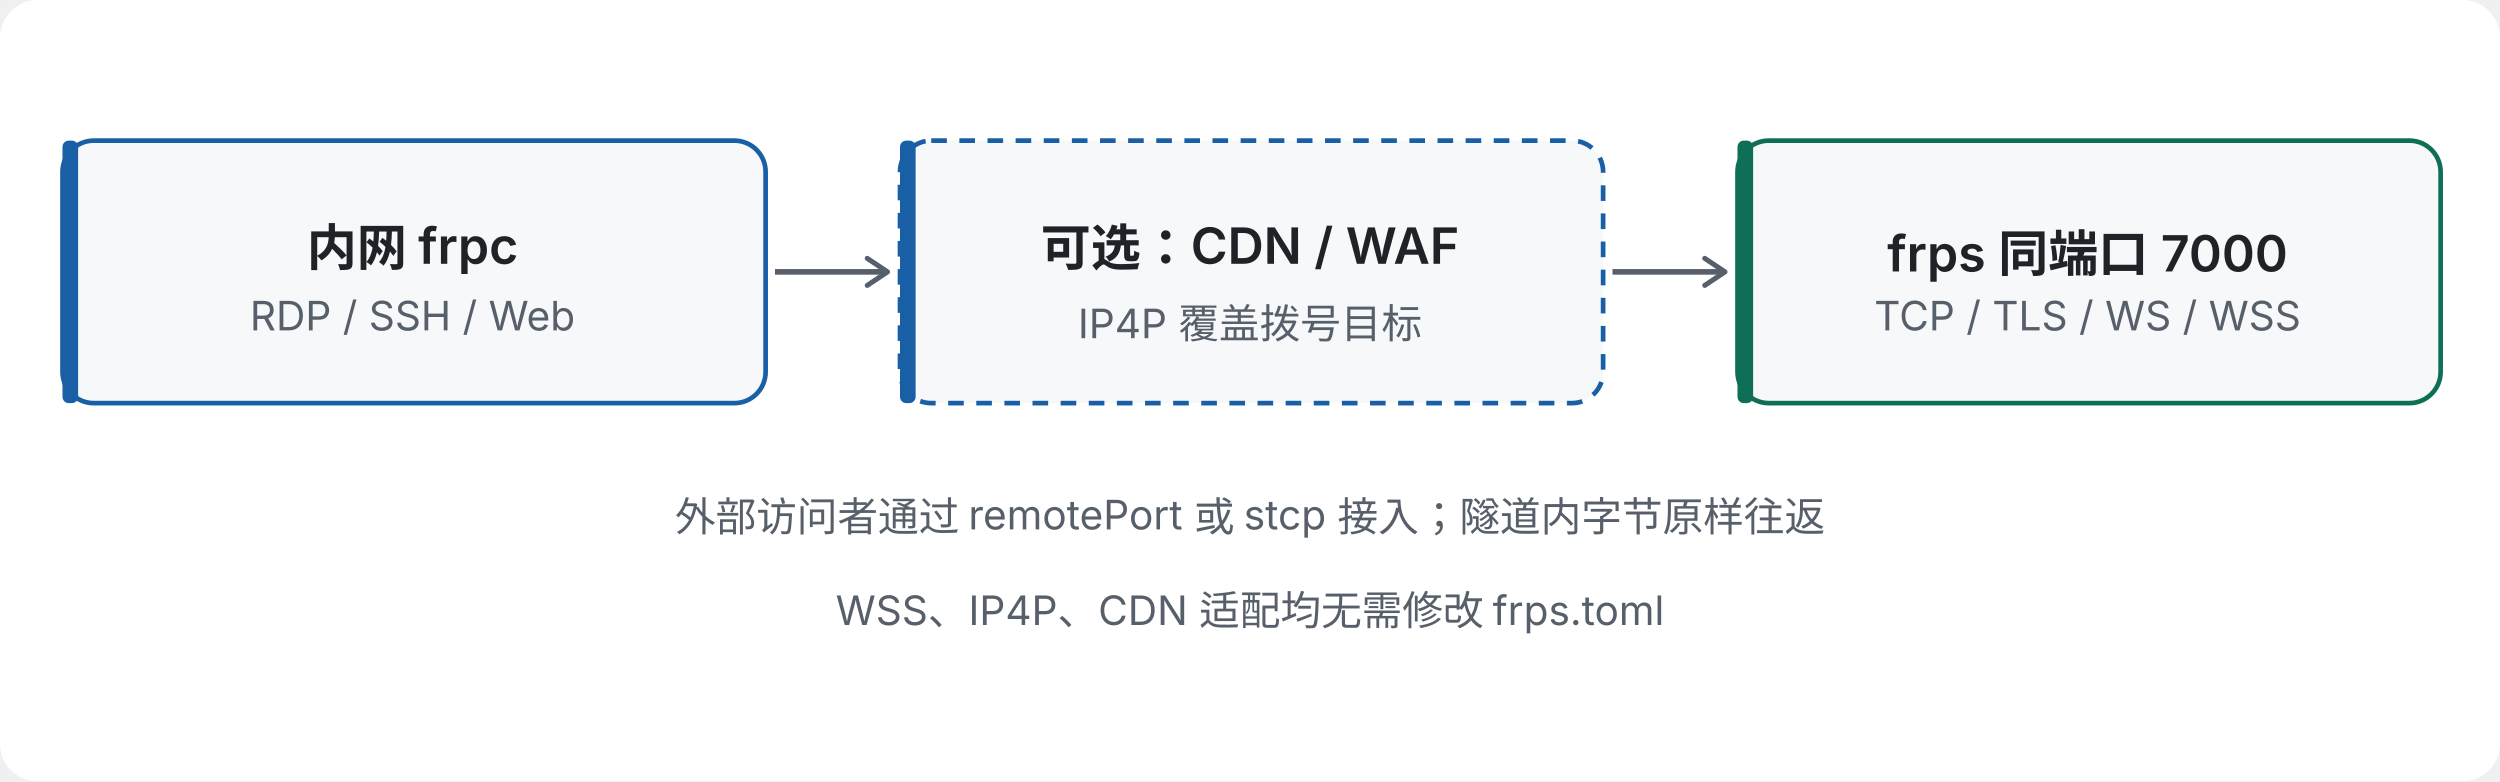
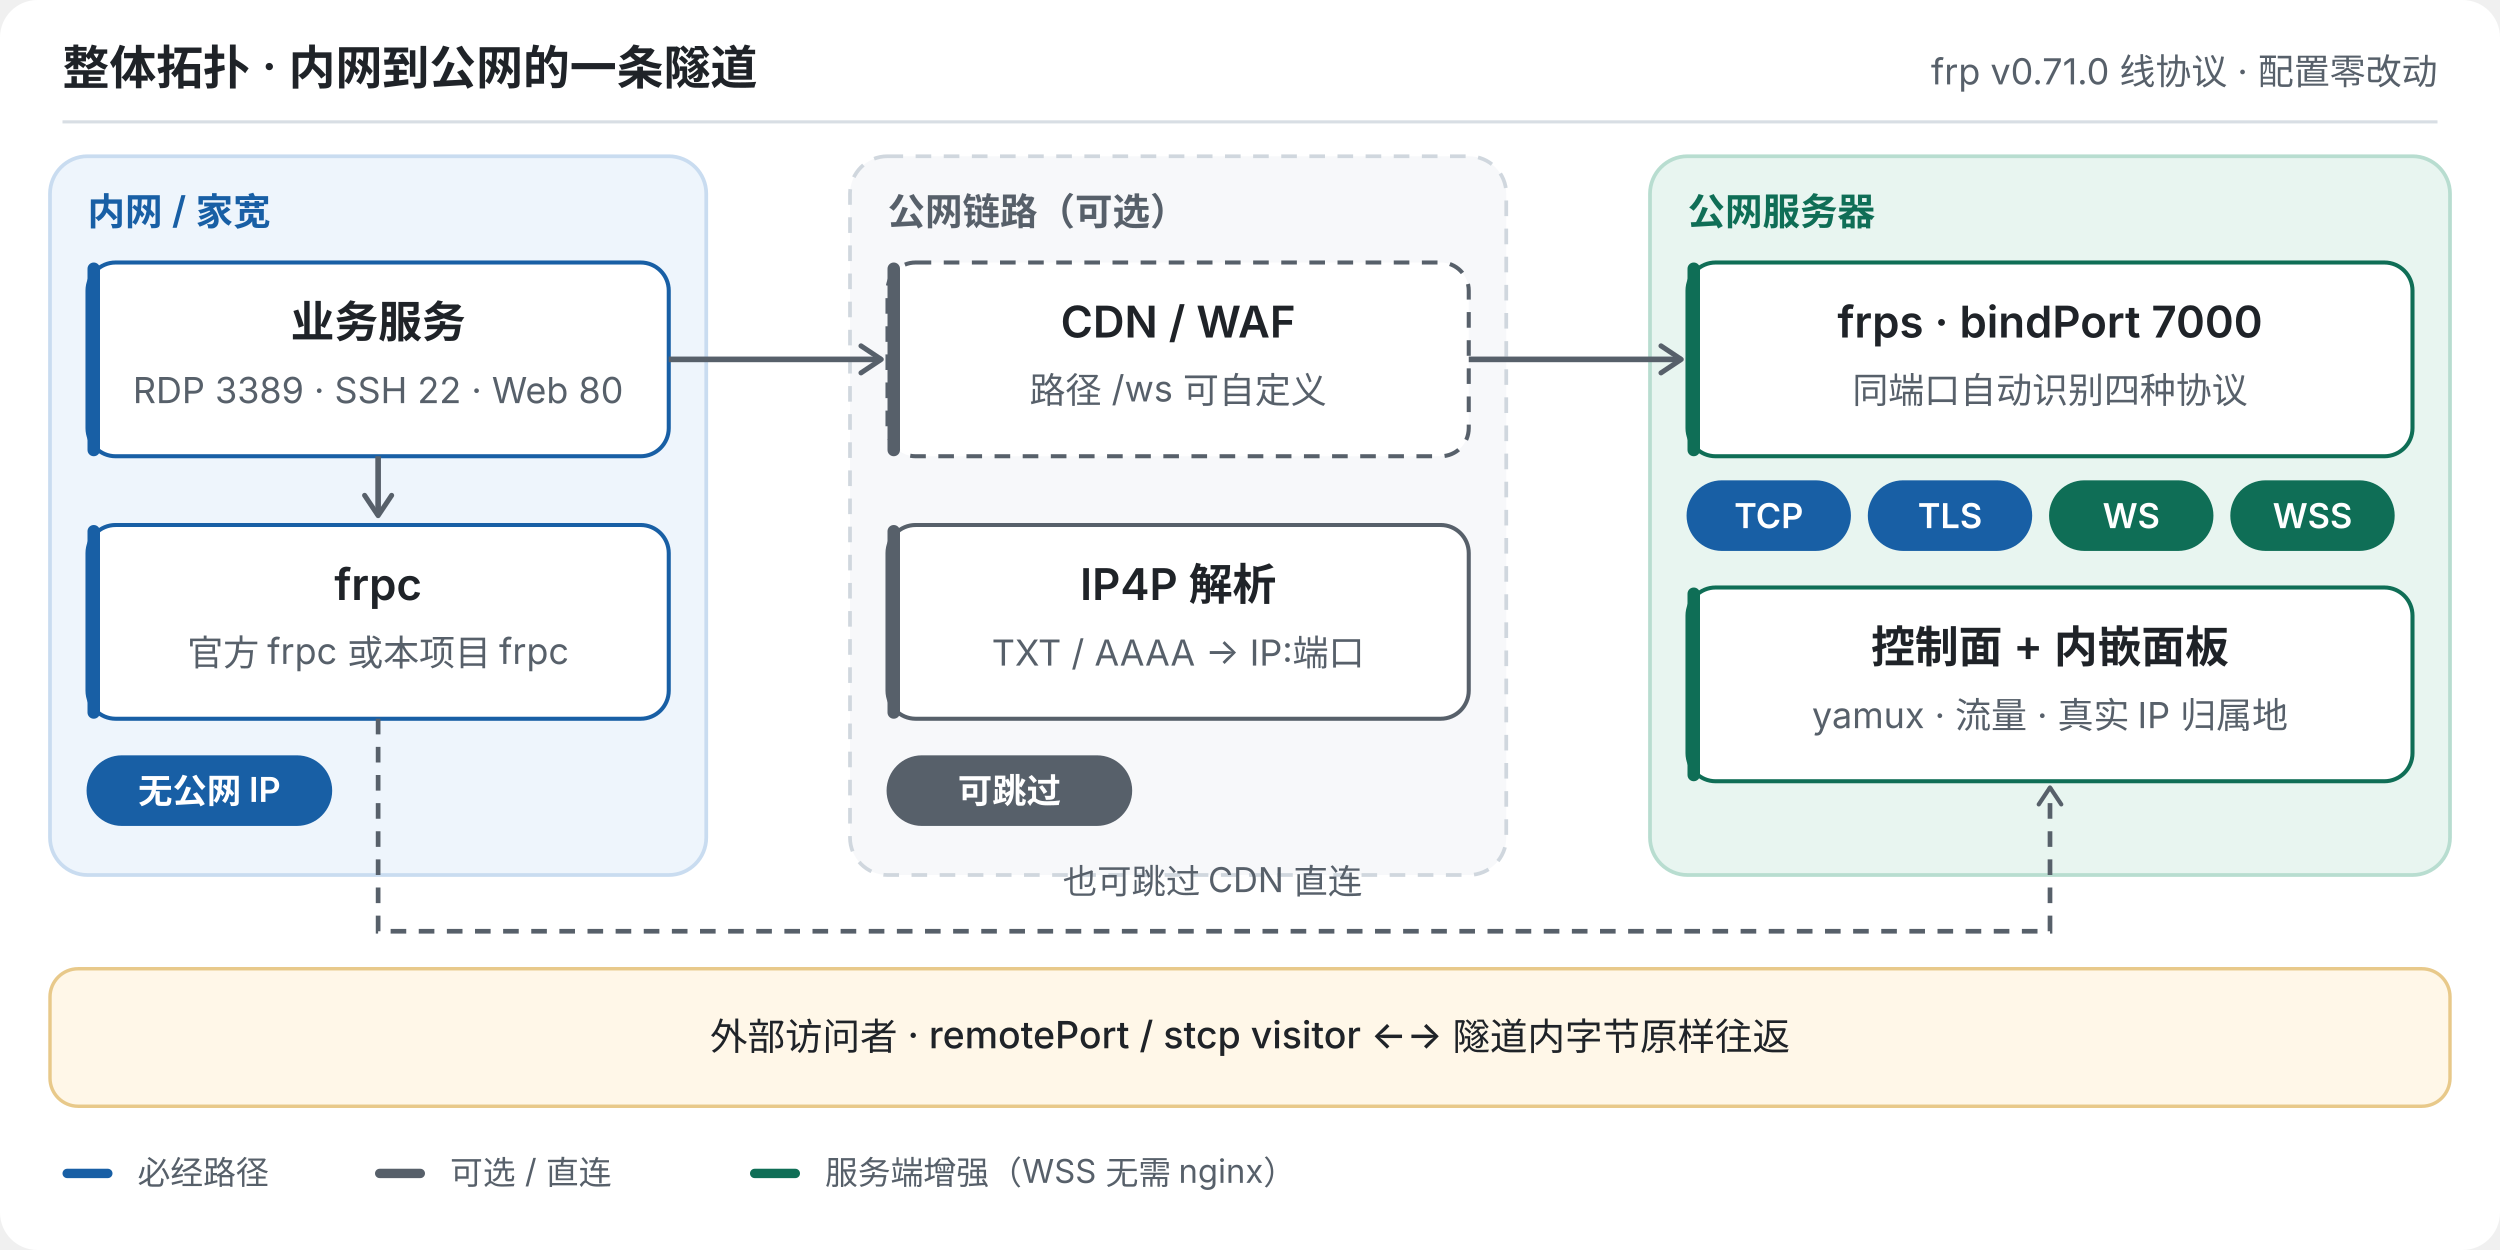
- <svg xmlns="http://www.w3.org/2000/svg" width="800" height="250" viewBox="0 0 800 250" role="img">
+ <svg xmlns="http://www.w3.org/2000/svg" width="800" height="400" viewBox="0 0 800 400" role="img">
  <defs>
    <marker id="ar" viewBox="0 0 10 10" refX="8" refY="5" markerWidth="6" markerHeight="6" orient="auto-start-reverse">
      <path d="M2 1L8 5L2 9" fill="none" stroke="#57606a" stroke-width="1.5" stroke-linecap="round" stroke-linejoin="round" />
    </marker>
  </defs>
-   <rect x="0" y="0" width="800" height="250" rx="12" fill="#ffffff" />
-   <rect x="20" y="45" width="225" height="84" rx="10" fill="#f6f8fa" stroke="#185FA5" stroke-width="1.5" />
-   <rect x="20" y="45" width="5" height="84" rx="2" fill="#185FA5" />
-   <text x="132" y="78.0" text-anchor="middle" dominant-baseline="central" font-family="system-ui, -apple-system, 'Segoe UI', 'Microsoft YaHei', sans-serif" font-size="16" font-weight="600" fill="#1f2328">内网 frpc</text>
-   <text x="132" y="101.0" text-anchor="middle" dominant-baseline="central" font-family="system-ui, -apple-system, 'Segoe UI', 'Microsoft YaHei', sans-serif" font-size="13" fill="#57606a">RDP / SSH / Web</text>
-   <rect x="288" y="45" width="225" height="84" rx="10" fill="#f6f8fa" stroke="#185FA5" stroke-width="1.5" stroke-dasharray="5 4" />
-   <rect x="288" y="45" width="5" height="84" rx="2" fill="#185FA5" />
-   <text x="400" y="78.0" text-anchor="middle" dominant-baseline="central" font-family="system-ui, -apple-system, 'Segoe UI', 'Microsoft YaHei', sans-serif" font-size="16" font-weight="600" fill="#1f2328">可选：CDN / WAF</text>
-   <text x="400" y="101.0" text-anchor="middle" dominant-baseline="central" font-family="system-ui, -apple-system, 'Segoe UI', 'Microsoft YaHei', sans-serif" font-size="13" fill="#57606a">IP4P 覆盖拨号目标</text>
-   <rect x="556" y="45" width="225" height="84" rx="10" fill="#f6f8fa" stroke="#0F6E56" stroke-width="1.5" />
-   <rect x="556" y="45" width="5" height="84" rx="2" fill="#0F6E56" />
-   <text x="668" y="78.0" text-anchor="middle" dominant-baseline="central" font-family="system-ui, -apple-system, 'Segoe UI', 'Microsoft YaHei', sans-serif" font-size="16" font-weight="600" fill="#1f2328">frps 同端口 7000</text>
-   <text x="668" y="101.0" text-anchor="middle" dominant-baseline="central" font-family="system-ui, -apple-system, 'Segoe UI', 'Microsoft YaHei', sans-serif" font-size="13" fill="#57606a">TCP / TLS / WS / WSS</text>
-   <path d="M248 87 L284 87" fill="none" stroke="#57606a" stroke-width="1.8" marker-end="url(#ar)" />
-   <path d="M516 87 L552 87" fill="none" stroke="#57606a" stroke-width="1.8" marker-end="url(#ar)" />
-   <text x="400" y="170" text-anchor="middle" font-family="system-ui, -apple-system, 'Segoe UI', 'Microsoft YaHei', sans-serif" font-size="13" fill="#57606a">外部访问者通过 remotePort 或 stcp 接入；隧道内字节原样往返</text>
-   <text x="400" y="200" text-anchor="middle" font-family="system-ui, -apple-system, 'Segoe UI', 'Microsoft YaHei', sans-serif" font-size="13" fill="#57606a">WSS、IP4P、CDN 适配均无需修改 frps.toml</text>
+   <rect x="0" y="0" width="800" height="400" rx="12" fill="#ffffff" stroke="#ffffff" stroke-width="0" />
+   <text x="20" y="27" text-anchor="start" font-family="system-ui,-apple-system,'Segoe UI','Microsoft YaHei',sans-serif" font-size="15" font-weight="600" fill="#1f2328">整体拓扑 · 内网到公网的一条隧道</text>
+   <text x="780" y="27" text-anchor="end" font-family="system-ui,-apple-system,'Segoe UI','Microsoft YaHei',sans-serif" font-size="11.5" font-weight="400" fill="#57606a">frp v0.71.0 线协议 · 配置零改动</text>
+   <path d="M20 39 L780 39" stroke="#d8dee4" stroke-width="1" fill="none" />
+   <rect x="16" y="50" width="210" height="230" rx="12" fill="#eef5fc" stroke="#c9dcf0" stroke-width="1.2" />
+   <rect x="272" y="50" width="210" height="230" rx="12" fill="#f7f8fa" stroke="#d0d7de" stroke-width="1.2" stroke-dasharray="5 4" />
+   <rect x="528" y="50" width="256" height="230" rx="12" fill="#e8f5f0" stroke="#b8ddd0" stroke-width="1.2" />
+   <text x="28" y="72" text-anchor="start" font-family="system-ui,-apple-system,'Segoe UI','Microsoft YaHei',sans-serif" font-size="12" font-weight="600" fill="#185FA5">内网 / 家宽</text>
+   <text x="284" y="72" text-anchor="start" font-family="system-ui,-apple-system,'Segoe UI','Microsoft YaHei',sans-serif" font-size="12" font-weight="600" fill="#57606a">公网链路（可选）</text>
+   <text x="540" y="72" text-anchor="start" font-family="system-ui,-apple-system,'Segoe UI','Microsoft YaHei',sans-serif" font-size="12" font-weight="600" fill="#0F6E56">公网服务器</text>
+   <rect x="28" y="84" width="186" height="62" rx="9" fill="#ffffff" stroke="#185FA5" stroke-width="1.3" />
+   <rect x="28" y="84" width="4" height="62" rx="2" fill="#185FA5" />
+   <text x="121.0" y="108.0" text-anchor="middle" font-family="system-ui,-apple-system,'Segoe UI','Microsoft YaHei',sans-serif" font-size="14" font-weight="600" fill="#1f2328">业务服务</text>
+   <text x="121.0" y="129.0" text-anchor="middle" font-family="system-ui,-apple-system,'Segoe UI','Microsoft YaHei',sans-serif" font-size="11.5" font-weight="400" fill="#57606a">RDP 3389 · SSH 22 · Web 80</text>
+   <path d="M121 146 L121 165" fill="none" stroke="#57606a" stroke-width="1.8" marker-end="url(#ar)" />
+   <rect x="28" y="168" width="186" height="62" rx="9" fill="#ffffff" stroke="#185FA5" stroke-width="1.3" />
+   <rect x="28" y="168" width="4" height="62" rx="2" fill="#185FA5" />
+   <text x="121.0" y="192.0" text-anchor="middle" font-family="system-ui,-apple-system,'Segoe UI','Microsoft YaHei',sans-serif" font-size="14" font-weight="600" fill="#1f2328">frpc</text>
+   <text x="121.0" y="213.0" text-anchor="middle" font-family="system-ui,-apple-system,'Segoe UI','Microsoft YaHei',sans-serif" font-size="11.5" font-weight="400" fill="#57606a">官方 frpc 或本项目 frpc</text>
+   <rect x="28" y="242" width="78" height="22" rx="11" fill="#185FA5" stroke="#185FA5" stroke-width="0.6" />
+   <text x="67.0" y="257" text-anchor="middle" font-family="system-ui,-apple-system,'Segoe UI','Microsoft YaHei',sans-serif" font-size="11" font-weight="600" fill="#ffffff">无公网 IP</text>
+   <rect x="284" y="84" width="186" height="62" rx="9" fill="#ffffff" stroke="#57606a" stroke-width="1.3" stroke-dasharray="5 4" />
+   <rect x="284" y="84" width="4" height="62" rx="2" fill="#57606a" />
+   <text x="377.0" y="108.0" text-anchor="middle" font-family="system-ui,-apple-system,'Segoe UI','Microsoft YaHei',sans-serif" font-size="14" font-weight="600" fill="#1f2328">CDN / WAF</text>
+   <text x="377.0" y="129.0" text-anchor="middle" font-family="system-ui,-apple-system,'Segoe UI','Microsoft YaHei',sans-serif" font-size="11.5" font-weight="400" fill="#57606a">路径 /ws 可自定义</text>
+   <rect x="284" y="168" width="186" height="62" rx="9" fill="#ffffff" stroke="#57606a" stroke-width="1.3" />
+   <rect x="284" y="168" width="4" height="62" rx="2" fill="#57606a" />
+   <text x="377.0" y="192.0" text-anchor="middle" font-family="system-ui,-apple-system,'Segoe UI','Microsoft YaHei',sans-serif" font-size="14" font-weight="600" fill="#1f2328">IP4P 解析</text>
+   <text x="377.0" y="213.0" text-anchor="middle" font-family="system-ui,-apple-system,'Segoe UI','Microsoft YaHei',sans-serif" font-size="11.5" font-weight="400" fill="#57606a">TXT / AAAA → IP:端口</text>
+   <rect x="284" y="242" width="78" height="22" rx="11" fill="#57606a" stroke="#57606a" stroke-width="0.6" />
+   <text x="323.0" y="257" text-anchor="middle" font-family="system-ui,-apple-system,'Segoe UI','Microsoft YaHei',sans-serif" font-size="11" font-weight="600" fill="#ffffff">可跳过</text>
+   <rect x="540" y="84" width="232" height="62" rx="9" fill="#ffffff" stroke="#0F6E56" stroke-width="1.3" />
+   <rect x="540" y="84" width="4" height="62" rx="2" fill="#0F6E56" />
+   <text x="656.0" y="108.0" text-anchor="middle" font-family="system-ui,-apple-system,'Segoe UI','Microsoft YaHei',sans-serif" font-size="14" font-weight="600" fill="#1f2328">frps · bindPort 7000</text>
+   <text x="656.0" y="129.0" text-anchor="middle" font-family="system-ui,-apple-system,'Segoe UI','Microsoft YaHei',sans-serif" font-size="11.5" font-weight="400" fill="#57606a">同端口自动识别四种协议</text>
+   <rect x="540" y="154" width="52" height="22" rx="11" fill="#185FA5" stroke="#185FA5" stroke-width="0.6" />
+   <text x="566.0" y="169" text-anchor="middle" font-family="system-ui,-apple-system,'Segoe UI','Microsoft YaHei',sans-serif" font-size="11" font-weight="600" fill="#ffffff">TCP</text>
+   <rect x="598" y="154" width="52" height="22" rx="11" fill="#185FA5" stroke="#185FA5" stroke-width="0.6" />
+   <text x="624.0" y="169" text-anchor="middle" font-family="system-ui,-apple-system,'Segoe UI','Microsoft YaHei',sans-serif" font-size="11" font-weight="600" fill="#ffffff">TLS</text>
+   <rect x="656" y="154" width="52" height="22" rx="11" fill="#0F6E56" stroke="#0F6E56" stroke-width="0.6" />
+   <text x="682.0" y="169" text-anchor="middle" font-family="system-ui,-apple-system,'Segoe UI','Microsoft YaHei',sans-serif" font-size="11" font-weight="600" fill="#ffffff">WS</text>
+   <rect x="714" y="154" width="52" height="22" rx="11" fill="#0F6E56" stroke="#0F6E56" stroke-width="0.6" />
+   <text x="740.0" y="169" text-anchor="middle" font-family="system-ui,-apple-system,'Segoe UI','Microsoft YaHei',sans-serif" font-size="11" font-weight="600" fill="#ffffff">WSS</text>
+   <rect x="540" y="188" width="232" height="62" rx="9" fill="#ffffff" stroke="#0F6E56" stroke-width="1.3" />
+   <rect x="540" y="188" width="4" height="62" rx="2" fill="#0F6E56" />
+   <text x="656.0" y="212.0" text-anchor="middle" font-family="system-ui,-apple-system,'Segoe UI','Microsoft YaHei',sans-serif" font-size="14" font-weight="600" fill="#1f2328">控制面 + 内嵌面板</text>
+   <text x="656.0" y="233.0" text-anchor="middle" font-family="system-ui,-apple-system,'Segoe UI','Microsoft YaHei',sans-serif" font-size="11.5" font-weight="400" fill="#57606a">yamux · 流量 · 真实 IP 归属地</text>
+   <path d="M214 115 L282 115" fill="none" stroke="#57606a" stroke-width="1.8" marker-end="url(#ar)" />
+   <path d="M470 115 L538 115" fill="none" stroke="#57606a" stroke-width="1.8" marker-end="url(#ar)" />
+   <path d="M121 230 L121 298 L656 298 L656 252" fill="none" stroke="#57606a" stroke-width="1.5" stroke-dasharray="5 4" marker-end="url(#ar)" />
+   <text x="388" y="286" text-anchor="middle" font-family="system-ui,-apple-system,'Segoe UI','Microsoft YaHei',sans-serif" font-size="11" font-weight="400" fill="#57606a">也可跳过 CDN 直连</text>
+   <rect x="16" y="310" width="768" height="44" rx="9" fill="#fff7e8" stroke="#e8c98a" stroke-width="1.1" />
+   <text x="400.0" y="336.0" text-anchor="middle" font-family="system-ui,-apple-system,'Segoe UI','Microsoft YaHei',sans-serif" font-size="12" font-weight="500" fill="#1f2328">外部访问者 · remotePort / stcp visitor   ←→   隧道内字节原样往返</text>
+   <rect x="20" y="374" width="16" height="3" rx="1.5" fill="#185FA5" />
+   <text x="44" y="379" text-anchor="start" font-family="system-ui,-apple-system,'Segoe UI','Microsoft YaHei',sans-serif" font-size="10.5" font-weight="400" fill="#57606a">必经路径</text>
+   <rect x="120" y="374" width="16" height="3" rx="1.5" fill="#57606a" stroke-dasharray="3 2" />
+   <text x="144" y="379" text-anchor="start" font-family="system-ui,-apple-system,'Segoe UI','Microsoft YaHei',sans-serif" font-size="10.5" font-weight="400" fill="#57606a">可选 / 直连</text>
+   <rect x="240" y="374" width="16" height="3" rx="1.5" fill="#0F6E56" />
+   <text x="264" y="379" text-anchor="start" font-family="system-ui,-apple-system,'Segoe UI','Microsoft YaHei',sans-serif" font-size="10.5" font-weight="400" fill="#57606a">服务端增强（WSS 无需 nginx）</text>
</svg>
